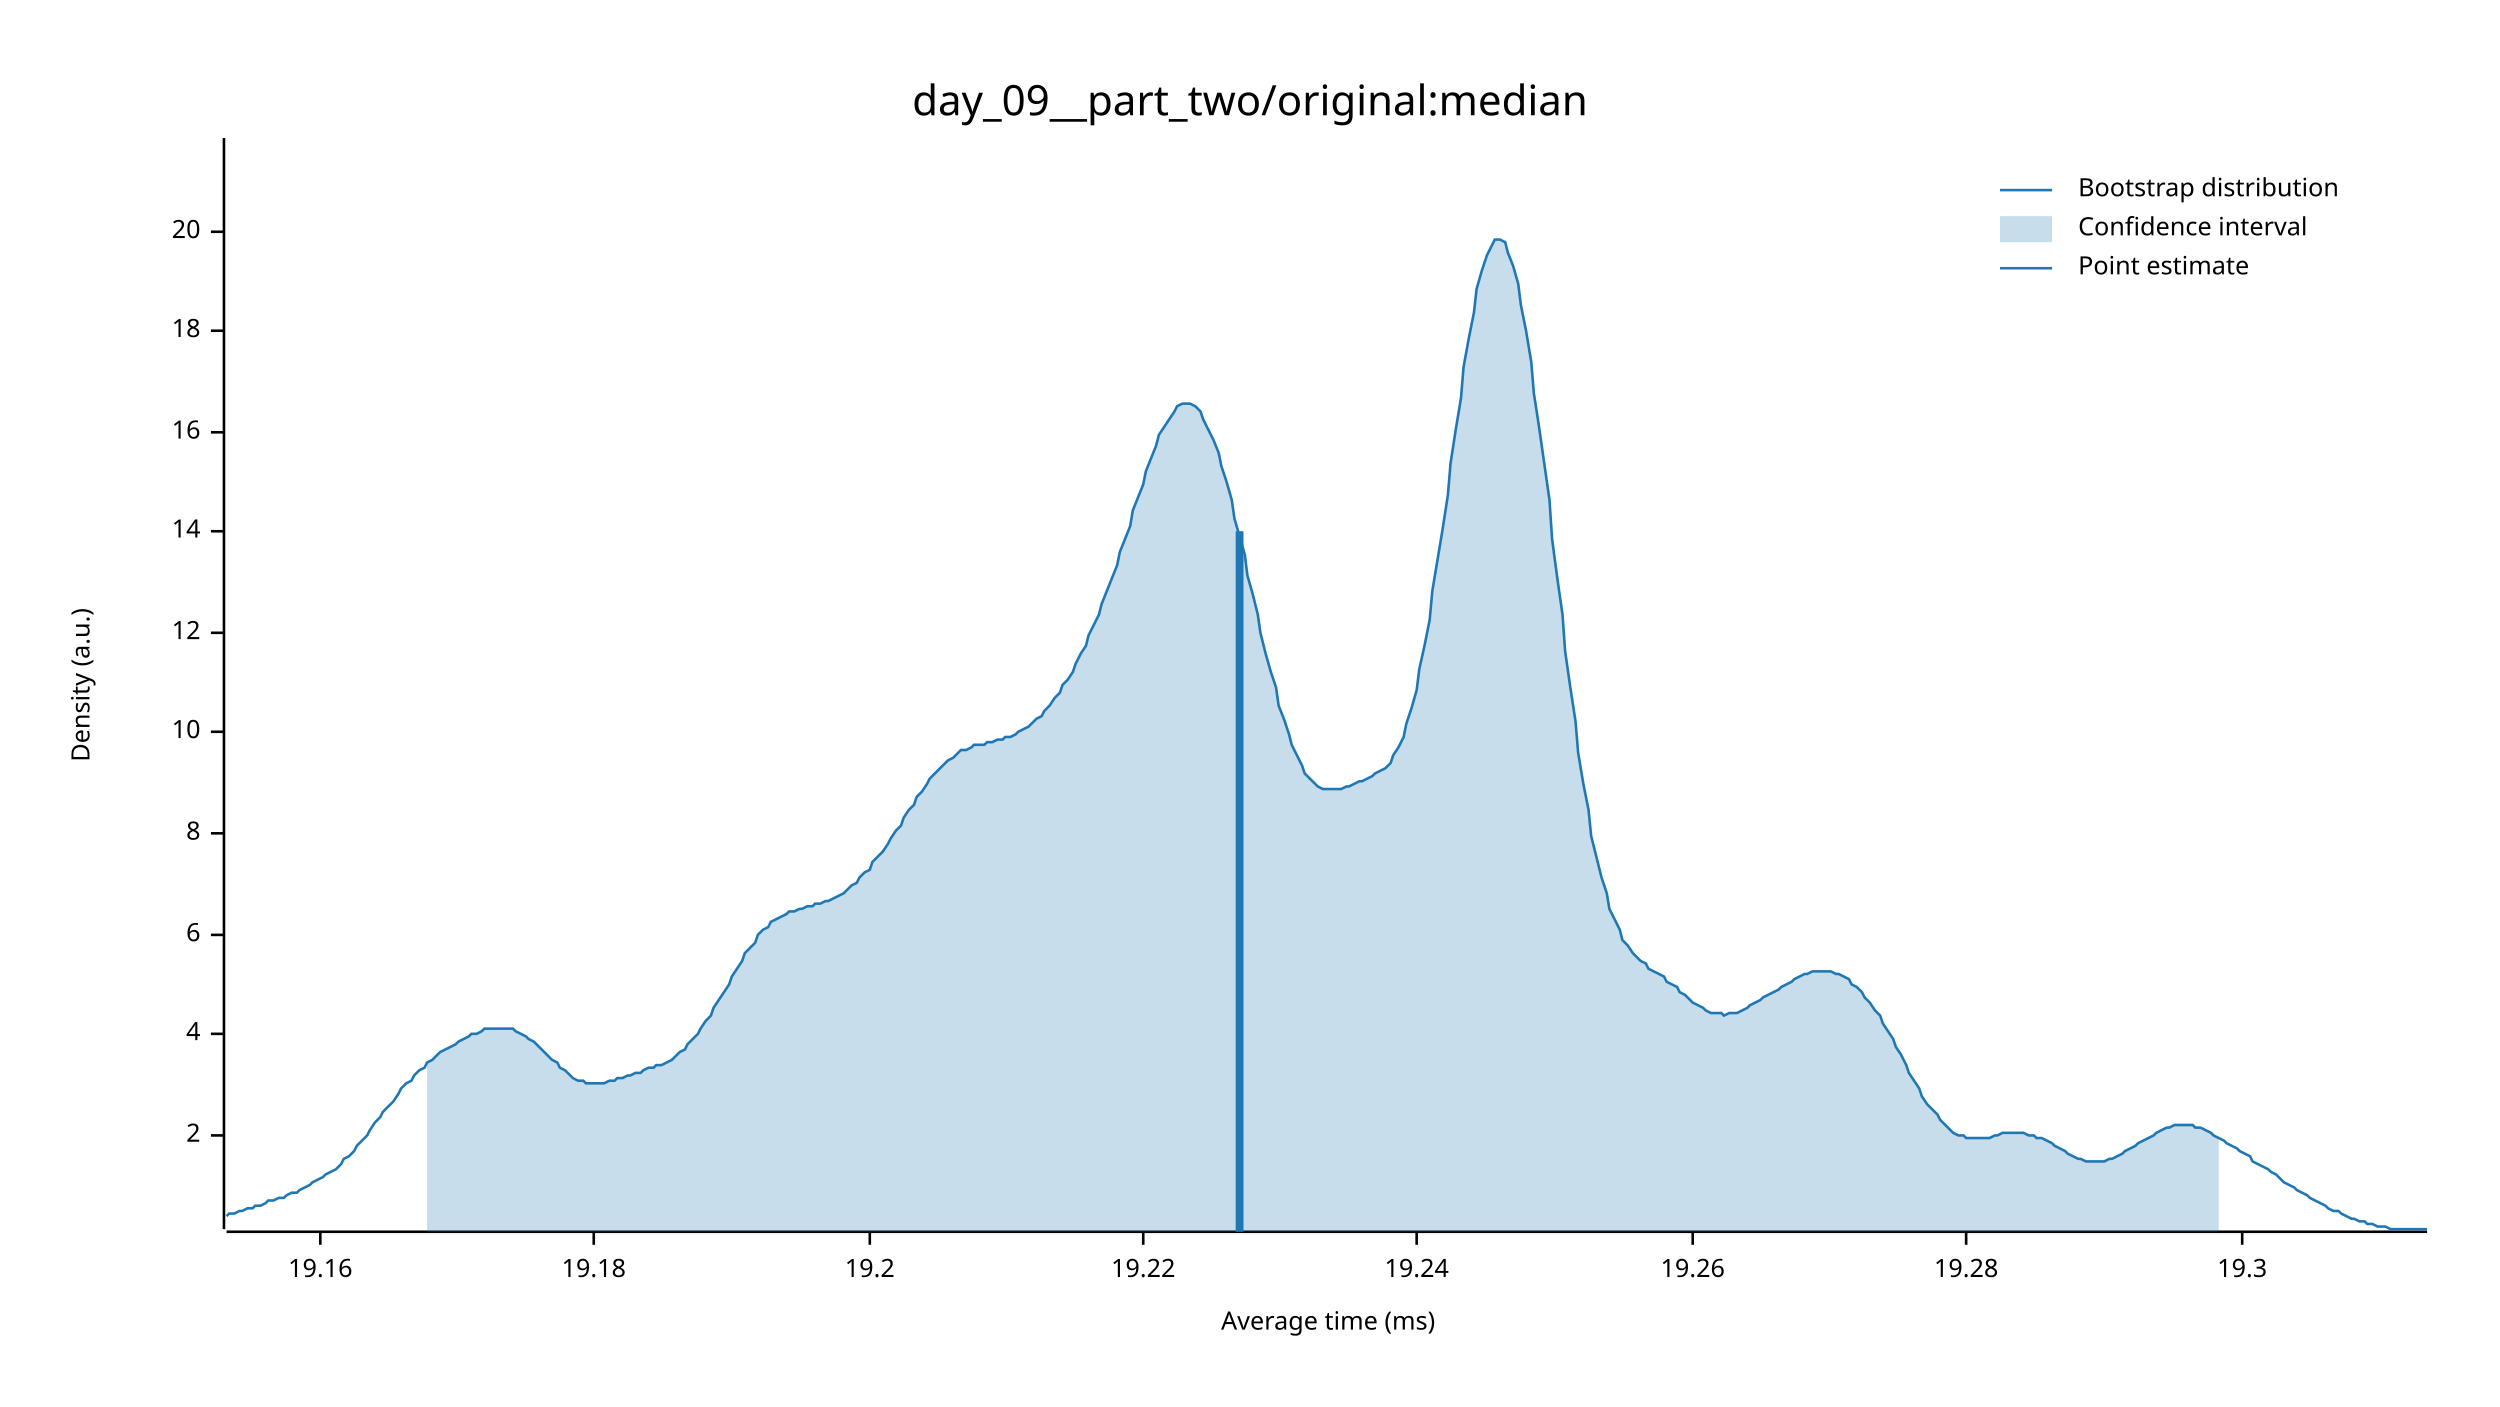
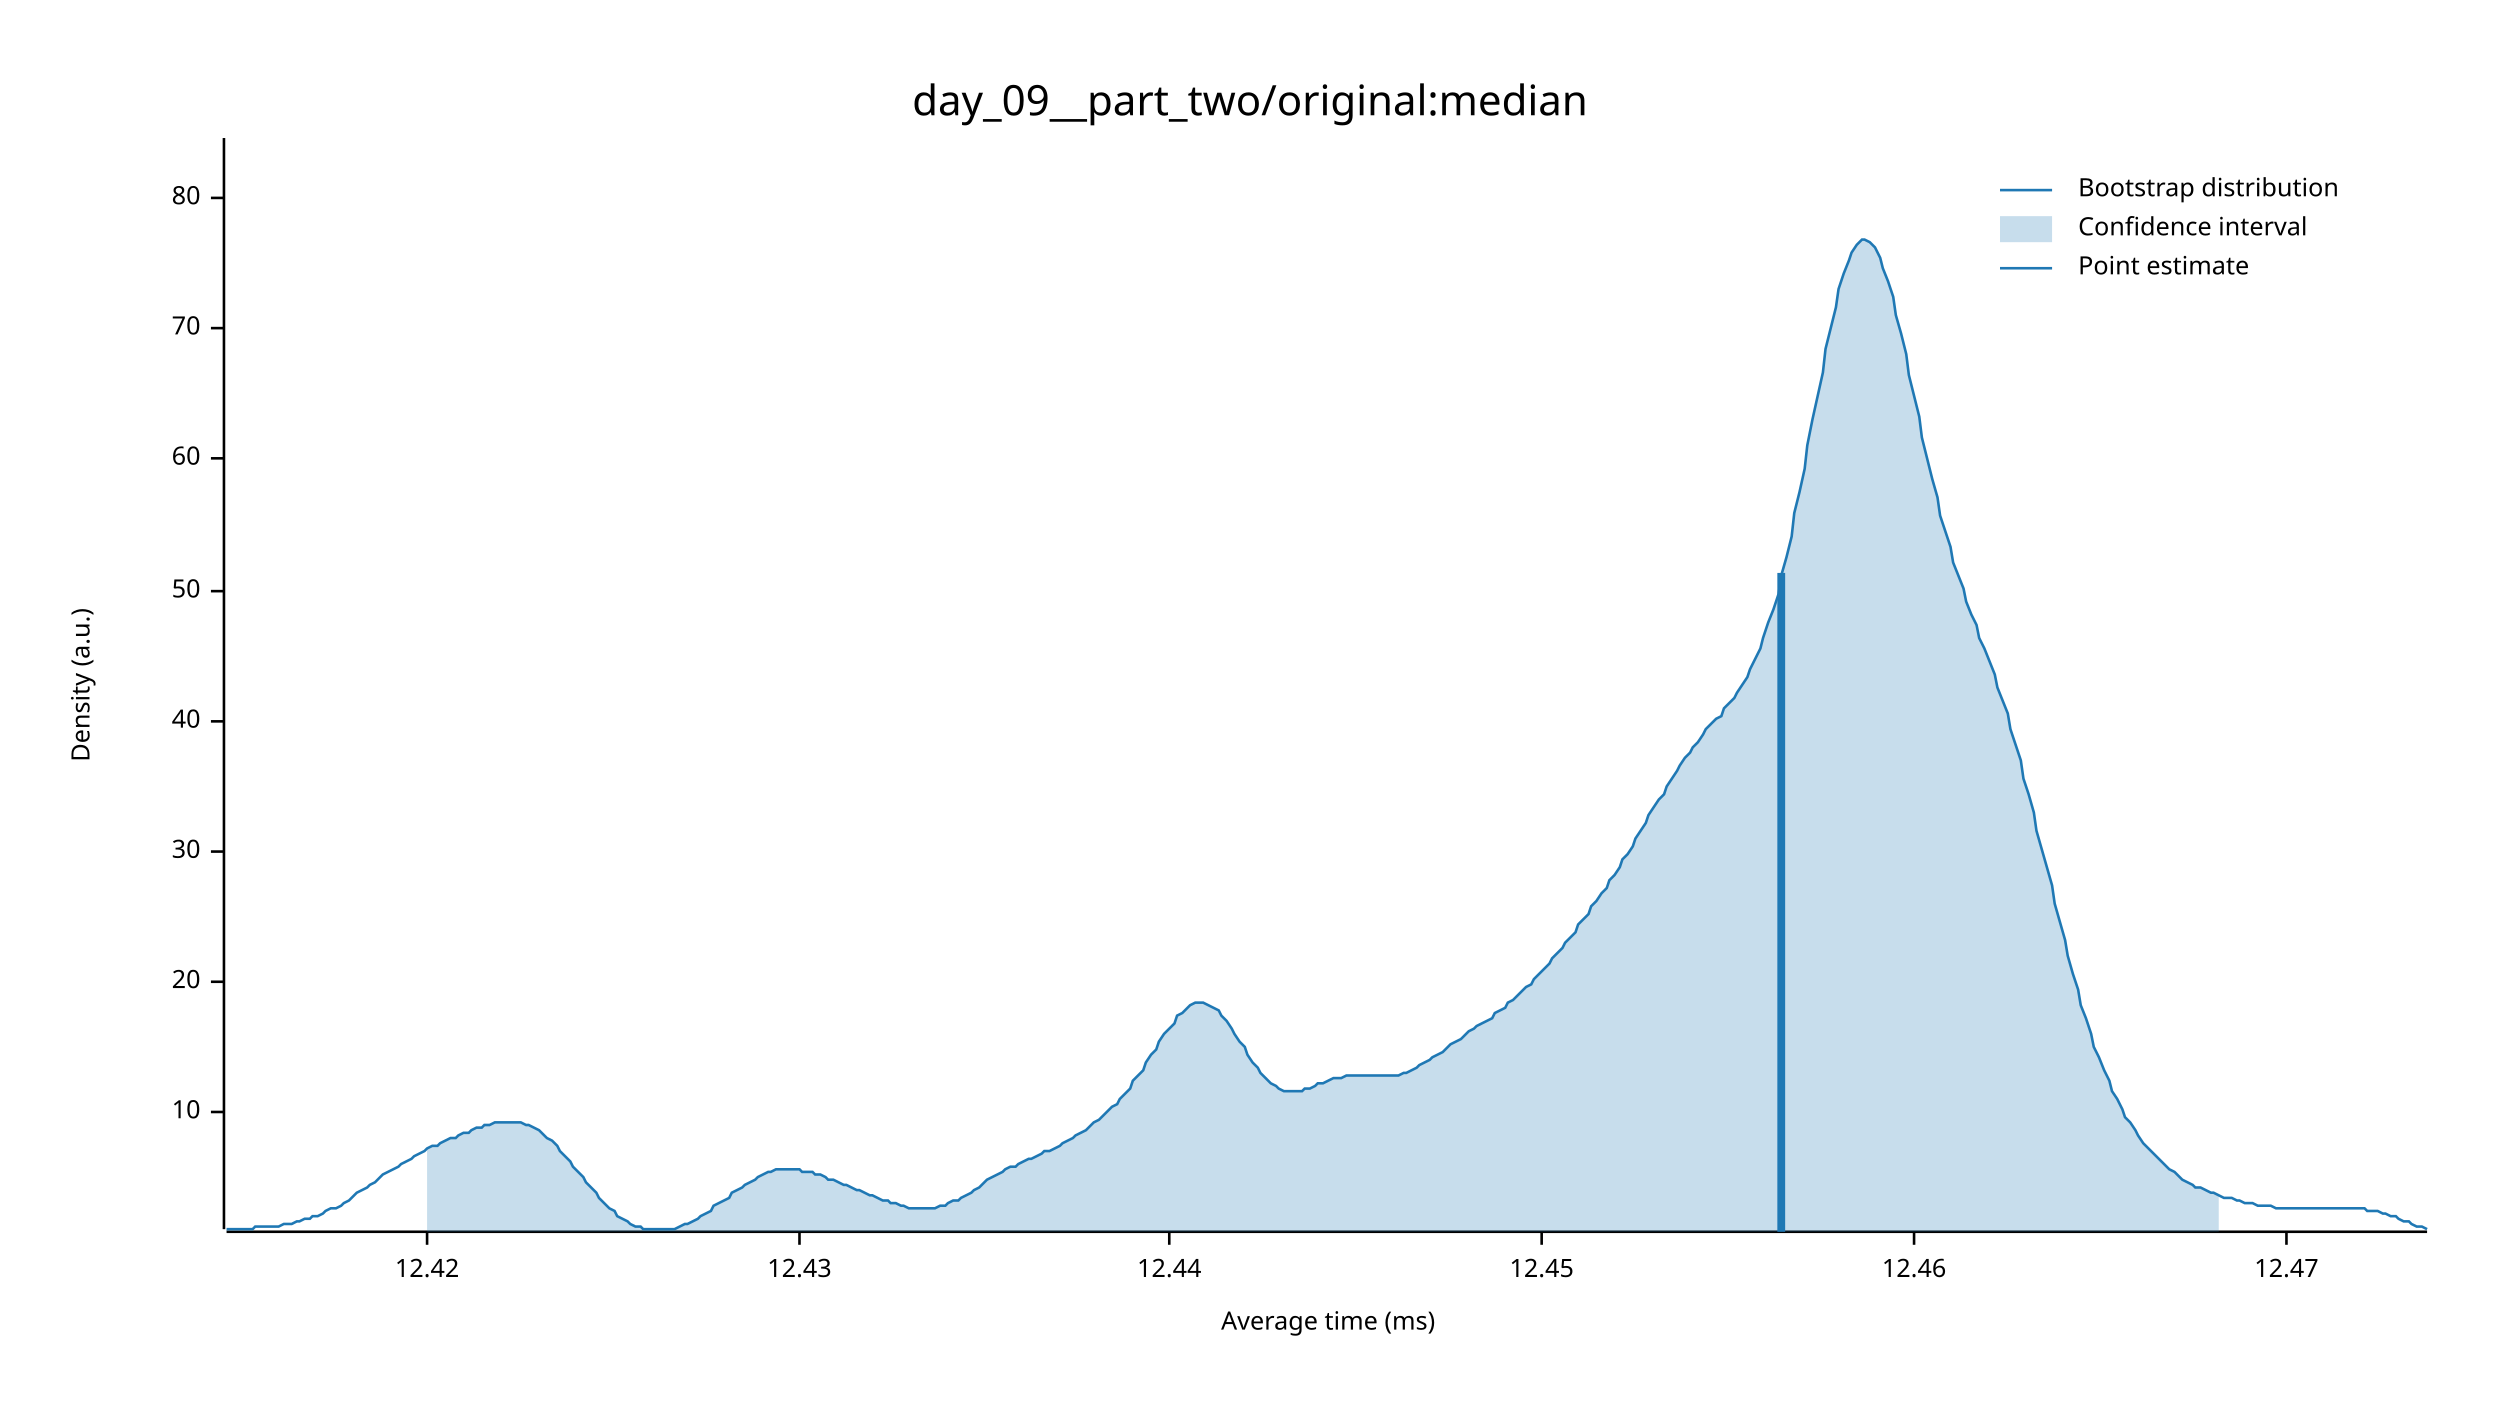
<svg xmlns="http://www.w3.org/2000/svg" width="960" height="540" viewBox="0 0 960 540">
  <text x="480" y="32" dy="0.76em" text-anchor="middle" font-family="sans-serif" font-size="16.129" opacity="1" fill="#000000">
day_09__part_two/original:median
</text>
  <text x="27" y="263" dy="0.76em" text-anchor="middle" font-family="sans-serif" font-size="9.677" opacity="1" fill="#000000" transform="rotate(270, 27, 263)">
Density (a.u.)
</text>
  <text x="510" y="513" dy="-0.5ex" text-anchor="middle" font-family="sans-serif" font-size="9.677" opacity="1" fill="#000000">
Average time (ms)
</text>
  <polyline fill="none" opacity="1" stroke="#000000" stroke-width="1" points="86,53 86,472 " />
-   <text x="77" y="436" dy="0.5ex" text-anchor="end" font-family="sans-serif" font-size="9.677" opacity="1" fill="#000000">
- 2
- </text>
-   <polyline fill="none" opacity="1" stroke="#000000" stroke-width="1" points="81,436 86,436 " />
-   <text x="77" y="397" dy="0.5ex" text-anchor="end" font-family="sans-serif" font-size="9.677" opacity="1" fill="#000000">
- 4
- </text>
-   <polyline fill="none" opacity="1" stroke="#000000" stroke-width="1" points="81,397 86,397 " />
-   <text x="77" y="359" dy="0.5ex" text-anchor="end" font-family="sans-serif" font-size="9.677" opacity="1" fill="#000000">
- 6
- </text>
-   <polyline fill="none" opacity="1" stroke="#000000" stroke-width="1" points="81,359 86,359 " />
-   <text x="77" y="320" dy="0.5ex" text-anchor="end" font-family="sans-serif" font-size="9.677" opacity="1" fill="#000000">
- 8
- </text>
-   <polyline fill="none" opacity="1" stroke="#000000" stroke-width="1" points="81,320 86,320 " />
-   <text x="77" y="281" dy="0.5ex" text-anchor="end" font-family="sans-serif" font-size="9.677" opacity="1" fill="#000000">
+   <text x="77" y="427" dy="0.5ex" text-anchor="end" font-family="sans-serif" font-size="9.677" opacity="1" fill="#000000">
10
</text>
-   <polyline fill="none" opacity="1" stroke="#000000" stroke-width="1" points="81,281 86,281 " />
-   <text x="77" y="243" dy="0.5ex" text-anchor="end" font-family="sans-serif" font-size="9.677" opacity="1" fill="#000000">
- 12
- </text>
-   <polyline fill="none" opacity="1" stroke="#000000" stroke-width="1" points="81,243 86,243 " />
-   <text x="77" y="204" dy="0.5ex" text-anchor="end" font-family="sans-serif" font-size="9.677" opacity="1" fill="#000000">
- 14
- </text>
-   <polyline fill="none" opacity="1" stroke="#000000" stroke-width="1" points="81,204 86,204 " />
-   <text x="77" y="166" dy="0.5ex" text-anchor="end" font-family="sans-serif" font-size="9.677" opacity="1" fill="#000000">
- 16
- </text>
-   <polyline fill="none" opacity="1" stroke="#000000" stroke-width="1" points="81,166 86,166 " />
-   <text x="77" y="127" dy="0.5ex" text-anchor="end" font-family="sans-serif" font-size="9.677" opacity="1" fill="#000000">
- 18
- </text>
-   <polyline fill="none" opacity="1" stroke="#000000" stroke-width="1" points="81,127 86,127 " />
-   <text x="77" y="89" dy="0.5ex" text-anchor="end" font-family="sans-serif" font-size="9.677" opacity="1" fill="#000000">
+   <polyline fill="none" opacity="1" stroke="#000000" stroke-width="1" points="81,427 86,427 " />
+   <text x="77" y="377" dy="0.5ex" text-anchor="end" font-family="sans-serif" font-size="9.677" opacity="1" fill="#000000">
20
</text>
-   <polyline fill="none" opacity="1" stroke="#000000" stroke-width="1" points="81,89 86,89 " />
+   <polyline fill="none" opacity="1" stroke="#000000" stroke-width="1" points="81,377 86,377 " />
+   <text x="77" y="327" dy="0.5ex" text-anchor="end" font-family="sans-serif" font-size="9.677" opacity="1" fill="#000000">
+ 30
+ </text>
+   <polyline fill="none" opacity="1" stroke="#000000" stroke-width="1" points="81,327 86,327 " />
+   <text x="77" y="277" dy="0.5ex" text-anchor="end" font-family="sans-serif" font-size="9.677" opacity="1" fill="#000000">
+ 40
+ </text>
+   <polyline fill="none" opacity="1" stroke="#000000" stroke-width="1" points="81,277 86,277 " />
+   <text x="77" y="227" dy="0.5ex" text-anchor="end" font-family="sans-serif" font-size="9.677" opacity="1" fill="#000000">
+ 50
+ </text>
+   <polyline fill="none" opacity="1" stroke="#000000" stroke-width="1" points="81,227 86,227 " />
+   <text x="77" y="176" dy="0.5ex" text-anchor="end" font-family="sans-serif" font-size="9.677" opacity="1" fill="#000000">
+ 60
+ </text>
+   <polyline fill="none" opacity="1" stroke="#000000" stroke-width="1" points="81,176 86,176 " />
+   <text x="77" y="126" dy="0.5ex" text-anchor="end" font-family="sans-serif" font-size="9.677" opacity="1" fill="#000000">
+ 70
+ </text>
+   <polyline fill="none" opacity="1" stroke="#000000" stroke-width="1" points="81,126 86,126 " />
+   <text x="77" y="76" dy="0.5ex" text-anchor="end" font-family="sans-serif" font-size="9.677" opacity="1" fill="#000000">
+ 80
+ </text>
+   <polyline fill="none" opacity="1" stroke="#000000" stroke-width="1" points="81,76 86,76 " />
  <polyline fill="none" opacity="1" stroke="#000000" stroke-width="1" points="87,473 932,473 " />
-   <text x="123" y="483" dy="0.76em" text-anchor="middle" font-family="sans-serif" font-size="9.677" opacity="1" fill="#000000">
- 19.16
+   <text x="164" y="483" dy="0.76em" text-anchor="middle" font-family="sans-serif" font-size="9.677" opacity="1" fill="#000000">
+ 12.42
</text>
-   <polyline fill="none" opacity="1" stroke="#000000" stroke-width="1" points="123,473 123,478 " />
-   <text x="228" y="483" dy="0.76em" text-anchor="middle" font-family="sans-serif" font-size="9.677" opacity="1" fill="#000000">
- 19.18
+   <polyline fill="none" opacity="1" stroke="#000000" stroke-width="1" points="164,473 164,478 " />
+   <text x="307" y="483" dy="0.76em" text-anchor="middle" font-family="sans-serif" font-size="9.677" opacity="1" fill="#000000">
+ 12.43
</text>
-   <polyline fill="none" opacity="1" stroke="#000000" stroke-width="1" points="228,473 228,478 " />
-   <text x="334" y="483" dy="0.76em" text-anchor="middle" font-family="sans-serif" font-size="9.677" opacity="1" fill="#000000">
- 19.2
+   <polyline fill="none" opacity="1" stroke="#000000" stroke-width="1" points="307,473 307,478 " />
+   <text x="449" y="483" dy="0.76em" text-anchor="middle" font-family="sans-serif" font-size="9.677" opacity="1" fill="#000000">
+ 12.44
</text>
-   <polyline fill="none" opacity="1" stroke="#000000" stroke-width="1" points="334,473 334,478 " />
-   <text x="439" y="483" dy="0.76em" text-anchor="middle" font-family="sans-serif" font-size="9.677" opacity="1" fill="#000000">
- 19.22
+   <polyline fill="none" opacity="1" stroke="#000000" stroke-width="1" points="449,473 449,478 " />
+   <text x="592" y="483" dy="0.76em" text-anchor="middle" font-family="sans-serif" font-size="9.677" opacity="1" fill="#000000">
+ 12.45
</text>
-   <polyline fill="none" opacity="1" stroke="#000000" stroke-width="1" points="439,473 439,478 " />
-   <text x="544" y="483" dy="0.76em" text-anchor="middle" font-family="sans-serif" font-size="9.677" opacity="1" fill="#000000">
- 19.24
+   <polyline fill="none" opacity="1" stroke="#000000" stroke-width="1" points="592,473 592,478 " />
+   <text x="735" y="483" dy="0.76em" text-anchor="middle" font-family="sans-serif" font-size="9.677" opacity="1" fill="#000000">
+ 12.46
</text>
-   <polyline fill="none" opacity="1" stroke="#000000" stroke-width="1" points="544,473 544,478 " />
-   <text x="650" y="483" dy="0.76em" text-anchor="middle" font-family="sans-serif" font-size="9.677" opacity="1" fill="#000000">
- 19.26
+   <polyline fill="none" opacity="1" stroke="#000000" stroke-width="1" points="735,473 735,478 " />
+   <text x="878" y="483" dy="0.76em" text-anchor="middle" font-family="sans-serif" font-size="9.677" opacity="1" fill="#000000">
+ 12.47
</text>
-   <polyline fill="none" opacity="1" stroke="#000000" stroke-width="1" points="650,473 650,478 " />
-   <text x="755" y="483" dy="0.76em" text-anchor="middle" font-family="sans-serif" font-size="9.677" opacity="1" fill="#000000">
- 19.28
- </text>
-   <polyline fill="none" opacity="1" stroke="#000000" stroke-width="1" points="755,473 755,478 " />
-   <text x="861" y="483" dy="0.76em" text-anchor="middle" font-family="sans-serif" font-size="9.677" opacity="1" fill="#000000">
- 19.3
- </text>
-   <polyline fill="none" opacity="1" stroke="#000000" stroke-width="1" points="861,473 861,478 " />
-   <polyline fill="none" opacity="1" stroke="#1F78B4" stroke-width="1" points="87,467 88,466 90,466 92,465 93,465 95,464 97,464 98,463 100,463 102,462 103,461 105,461 107,460 109,460 110,459 112,458 114,458 115,457 117,456 119,455 120,454 122,453 124,452 125,451 127,450 129,449 131,447 132,445 134,444 136,442 137,440 139,438 141,436 142,434 144,431 146,429 147,427 149,425 151,423 153,420 154,418 156,416 158,415 159,413 161,411 163,410 164,408 166,407 168,405 169,404 171,403 173,402 175,401 176,400 178,399 180,398 181,397 183,397 185,396 186,395 188,395 190,395 191,395 193,395 195,395 197,395 198,396 200,397 202,398 203,399 205,400 207,402 208,403 210,405 212,407 214,408 215,410 217,411 219,413 220,414 222,415 224,415 225,416 227,416 229,416 230,416 232,416 234,415 236,415 237,414 239,414 241,413 242,413 244,412 246,412 247,411 249,410 251,410 252,409 254,409 256,408 258,407 259,406 261,404 263,403 264,401 266,399 268,397 269,395 271,392 273,390 274,387 276,384 278,381 280,378 281,375 283,372 285,369 286,366 288,364 290,362 291,359 293,357 295,356 296,354 298,353 300,352 302,351 303,350 305,350 307,349 308,349 310,348 312,348 313,347 315,347 317,346 318,346 320,345 322,344 324,343 325,342 327,340 329,339 330,337 332,335 334,334 335,331 337,329 339,327 341,324 342,322 344,319 346,317 347,314 349,311 351,309 352,306 354,304 356,301 357,299 359,297 361,295 363,293 364,292 366,291 368,289 369,288 371,288 373,287 374,286 376,286 378,286 379,285 381,285 383,284 385,284 386,283 388,283 390,282 391,281 393,280 395,279 396,278 398,276 400,275 401,273 403,271 405,268 407,266 408,263 410,261 412,258 413,255 415,251 417,248 418,244 420,240 422,236 423,232 425,227 427,222 429,217 430,212 432,207 434,202 435,196 437,191 439,186 440,181 442,176 444,171 445,167 447,164 449,161 451,158 452,156 454,155 456,155 457,155 459,156 461,158 462,161 464,165 466,169 468,174 469,179 471,185 473,192 474,199 476,206 478,213 479,221 481,228 483,236 484,243 486,251 488,258 490,264 491,271 493,276 495,282 496,286 498,290 500,294 501,297 503,299 505,301 506,302 508,303 510,303 512,303 513,303 515,303 517,302 518,302 520,301 522,300 523,300 525,299 527,298 528,297 530,296 532,295 534,293 535,290 537,287 539,283 540,278 542,272 544,265 545,257 547,248 549,238 550,227 552,215 554,203 556,190 557,178 559,165 561,153 562,141 564,130 566,120 567,111 569,104 571,98 573,94 574,92 576,92 578,93 579,97 581,102 583,109 584,117 586,127 588,139 589,151 591,164 593,178 595,192 596,207 598,222 600,236 601,250 603,264 605,277 606,289 608,301 610,311 611,321 613,329 615,337 617,343 618,349 620,353 622,357 623,361 625,363 627,366 628,367 630,369 632,370 633,372 635,373 637,374 639,375 640,377 642,378 644,379 645,381 647,382 649,384 650,385 652,386 654,387 655,388 657,389 659,389 661,389 662,390 664,389 666,389 667,389 669,388 671,387 672,386 674,385 676,384 677,383 679,382 681,381 683,380 684,379 686,378 688,377 689,376 691,375 693,374 694,374 696,373 698,373 700,373 701,373 703,373 705,374 706,374 708,375 710,376 711,378 713,379 715,381 716,383 718,385 720,388 722,390 723,393 725,396 727,399 728,402 730,405 732,409 733,412 735,415 737,418 738,421 740,424 742,426 744,428 745,430 747,432 749,434 750,435 752,436 754,436 755,437 757,437 759,437 760,437 762,437 764,437 766,436 767,436 769,435 771,435 772,435 774,435 776,435 777,435 779,436 781,436 782,437 784,437 786,438 788,439 789,440 791,441 793,442 794,443 796,444 798,445 799,445 801,446 803,446 804,446 806,446 808,446 810,445 811,445 813,444 815,443 816,442 818,441 820,440 821,439 823,438 825,437 827,436 828,435 830,434 832,433 833,433 835,432 837,432 838,432 840,432 842,432 843,433 845,433 847,434 849,435 850,436 852,437 854,438 855,439 857,440 859,441 860,442 862,443 864,444 865,446 867,447 869,448 871,449 872,450 874,451 876,453 877,454 879,455 881,456 882,457 884,458 886,459 887,460 889,461 891,462 893,463 894,464 896,465 898,465 899,466 901,467 903,468 904,468 906,469 908,469 909,470 911,470 913,471 915,471 916,471 918,472 920,472 921,472 923,472 925,472 926,472 928,472 930,472 932,472 " />
-   <polygon opacity="0.25" fill="#1F78B4" points="164,408 166,407 168,405 169,404 171,403 173,402 175,401 176,400 178,399 180,398 181,397 183,397 185,396 186,395 188,395 190,395 191,395 193,395 195,395 197,395 198,396 200,397 202,398 203,399 205,400 207,402 208,403 210,405 212,407 214,408 215,410 217,411 219,413 220,414 222,415 224,415 225,416 227,416 229,416 230,416 232,416 234,415 236,415 237,414 239,414 241,413 242,413 244,412 246,412 247,411 249,410 251,410 252,409 254,409 256,408 258,407 259,406 261,404 263,403 264,401 266,399 268,397 269,395 271,392 273,390 274,387 276,384 278,381 280,378 281,375 283,372 285,369 286,366 288,364 290,362 291,359 293,357 295,356 296,354 298,353 300,352 302,351 303,350 305,350 307,349 308,349 310,348 312,348 313,347 315,347 317,346 318,346 320,345 322,344 324,343 325,342 327,340 329,339 330,337 332,335 334,334 335,331 337,329 339,327 341,324 342,322 344,319 346,317 347,314 349,311 351,309 352,306 354,304 356,301 357,299 359,297 361,295 363,293 364,292 366,291 368,289 369,288 371,288 373,287 374,286 376,286 378,286 379,285 381,285 383,284 385,284 386,283 388,283 390,282 391,281 393,280 395,279 396,278 398,276 400,275 401,273 403,271 405,268 407,266 408,263 410,261 412,258 413,255 415,251 417,248 418,244 420,240 422,236 423,232 425,227 427,222 429,217 430,212 432,207 434,202 435,196 437,191 439,186 440,181 442,176 444,171 445,167 447,164 449,161 451,158 452,156 454,155 456,155 457,155 459,156 461,158 462,161 464,165 466,169 468,174 469,179 471,185 473,192 474,199 476,206 478,213 479,221 481,228 483,236 484,243 486,251 488,258 490,264 491,271 493,276 495,282 496,286 498,290 500,294 501,297 503,299 505,301 506,302 508,303 510,303 512,303 513,303 515,303 517,302 518,302 520,301 522,300 523,300 525,299 527,298 528,297 530,296 532,295 534,293 535,290 537,287 539,283 540,278 542,272 544,265 545,257 547,248 549,238 550,227 552,215 554,203 556,190 557,178 559,165 561,153 562,141 564,130 566,120 567,111 569,104 571,98 573,94 574,92 576,92 578,93 579,97 581,102 583,109 584,117 586,127 588,139 589,151 591,164 593,178 595,192 596,207 598,222 600,236 601,250 603,264 605,277 606,289 608,301 610,311 611,321 613,329 615,337 617,343 618,349 620,353 622,357 623,361 625,363 627,366 628,367 630,369 632,370 633,372 635,373 637,374 639,375 640,377 642,378 644,379 645,381 647,382 649,384 650,385 652,386 654,387 655,388 657,389 659,389 661,389 662,390 664,389 666,389 667,389 669,388 671,387 672,386 674,385 676,384 677,383 679,382 681,381 683,380 684,379 686,378 688,377 689,376 691,375 693,374 694,374 696,373 698,373 700,373 701,373 703,373 705,374 706,374 708,375 710,376 711,378 713,379 715,381 716,383 718,385 720,388 722,390 723,393 725,396 727,399 728,402 730,405 732,409 733,412 735,415 737,418 738,421 740,424 742,426 744,428 745,430 747,432 749,434 750,435 752,436 754,436 755,437 757,437 759,437 760,437 762,437 764,437 766,436 767,436 769,435 771,435 772,435 774,435 776,435 777,435 779,436 781,436 782,437 784,437 786,438 788,439 789,440 791,441 793,442 794,443 796,444 798,445 799,445 801,446 803,446 804,446 806,446 808,446 810,445 811,445 813,444 815,443 816,442 818,441 820,440 821,439 823,438 825,437 827,436 828,435 830,434 832,433 833,433 835,432 837,432 838,432 840,432 842,432 843,433 845,433 847,434 849,435 850,436 852,437 852,473 164,473 " />
-   <polyline fill="none" opacity="1" stroke="#1F78B4" stroke-width="3" points="476,473 476,204 " />
+   <polyline fill="none" opacity="1" stroke="#000000" stroke-width="1" points="878,473 878,478 " />
+   <polyline fill="none" opacity="1" stroke="#1F78B4" stroke-width="1" points="87,472 88,472 90,472 92,472 93,472 95,472 97,472 98,471 100,471 102,471 103,471 105,471 107,471 109,470 110,470 112,470 114,469 115,469 117,468 119,468 120,467 122,467 124,466 125,465 127,464 129,464 131,463 132,462 134,461 136,459 137,458 139,457 141,456 142,455 144,454 146,452 147,451 149,450 151,449 153,448 154,447 156,446 158,445 159,444 161,443 163,442 164,441 166,440 168,440 169,439 171,438 173,437 175,437 176,436 178,435 180,435 181,434 183,433 185,433 186,432 188,432 190,431 191,431 193,431 195,431 197,431 198,431 200,431 202,432 203,432 205,433 207,434 208,435 210,437 212,438 214,440 215,442 217,444 219,446 220,448 222,450 224,452 225,454 227,456 229,458 230,460 232,462 234,464 236,465 237,467 239,468 241,469 242,470 244,471 246,471 247,472 249,472 251,472 252,472 254,472 256,472 258,472 259,472 261,471 263,470 264,470 266,469 268,468 269,467 271,466 273,465 274,463 276,462 278,461 280,460 281,458 283,457 285,456 286,455 288,454 290,453 291,452 293,451 295,450 296,450 298,449 300,449 302,449 303,449 305,449 307,449 308,450 310,450 312,450 313,451 315,451 317,452 318,453 320,453 322,454 324,455 325,455 327,456 329,457 330,457 332,458 334,459 335,459 337,460 339,461 341,461 342,462 344,462 346,463 347,463 349,464 351,464 352,464 354,464 356,464 357,464 359,464 361,463 363,463 364,462 366,461 368,461 369,460 371,459 373,458 374,457 376,456 378,454 379,453 381,452 383,451 385,450 386,449 388,448 390,448 391,447 393,446 395,445 396,445 398,444 400,443 401,442 403,442 405,441 407,440 408,439 410,438 412,437 413,436 415,435 417,434 418,433 420,431 422,430 423,429 425,427 427,425 429,424 430,422 432,420 434,418 435,415 437,413 439,411 440,408 442,405 444,403 445,400 447,397 449,395 451,393 452,390 454,389 456,387 457,386 459,385 461,385 462,385 464,386 466,387 468,388 469,390 471,392 473,395 474,397 476,400 478,402 479,405 481,408 483,410 484,412 486,414 488,416 490,417 491,418 493,419 495,419 496,419 498,419 500,419 501,418 503,418 505,417 506,416 508,416 510,415 512,414 513,414 515,414 517,413 518,413 520,413 522,413 523,413 525,413 527,413 528,413 530,413 532,413 534,413 535,413 537,413 539,412 540,412 542,411 544,410 545,409 547,408 549,407 550,406 552,405 554,404 556,402 557,401 559,400 561,399 562,398 564,396 566,395 567,394 569,393 571,392 573,391 574,389 576,388 578,387 579,385 581,384 583,382 584,381 586,379 588,378 589,376 591,374 593,372 595,370 596,368 598,366 600,364 601,362 603,360 605,358 606,355 608,353 610,351 611,348 613,346 615,343 617,341 618,338 620,336 622,333 623,330 625,328 627,325 628,322 630,319 632,316 633,313 635,310 637,307 639,305 640,302 642,299 644,296 645,294 647,291 649,289 650,287 652,285 654,282 655,280 657,278 659,276 661,275 662,272 664,270 666,268 667,266 669,263 671,260 672,257 674,253 676,249 677,245 679,239 681,234 683,228 684,221 686,214 688,206 689,197 691,189 693,180 694,171 696,161 698,152 700,143 701,134 703,126 705,118 706,111 708,105 710,100 711,97 713,94 715,92 716,92 718,93 720,95 722,99 723,103 725,108 727,114 728,121 730,128 732,136 733,144 735,152 737,160 738,168 740,176 742,184 744,191 745,198 747,204 749,210 750,216 752,221 754,226 755,231 757,236 759,240 760,245 762,249 764,254 766,259 767,264 769,269 771,274 772,280 774,286 776,292 777,299 779,305 781,312 782,319 784,326 786,333 788,340 789,347 791,354 793,361 794,367 796,374 798,380 799,386 801,391 803,397 804,402 806,406 808,411 810,415 811,419 813,422 815,426 816,429 818,431 820,434 821,436 823,439 825,441 827,443 828,444 830,446 832,448 833,449 835,450 837,452 838,453 840,454 842,455 843,456 845,456 847,457 849,458 850,458 852,459 854,460 855,460 857,460 859,461 860,461 862,462 864,462 865,462 867,463 869,463 871,463 872,463 874,464 876,464 877,464 879,464 881,464 882,464 884,464 886,464 887,464 889,464 891,464 893,464 894,464 896,464 898,464 899,464 901,464 903,464 904,464 906,464 908,464 909,465 911,465 913,465 915,466 916,466 918,467 920,467 921,468 923,469 925,469 926,470 928,471 930,471 932,472 " />
+   <polygon opacity="0.25" fill="#1F78B4" points="164,441 166,440 168,440 169,439 171,438 173,437 175,437 176,436 178,435 180,435 181,434 183,433 185,433 186,432 188,432 190,431 191,431 193,431 195,431 197,431 198,431 200,431 202,432 203,432 205,433 207,434 208,435 210,437 212,438 214,440 215,442 217,444 219,446 220,448 222,450 224,452 225,454 227,456 229,458 230,460 232,462 234,464 236,465 237,467 239,468 241,469 242,470 244,471 246,471 247,472 249,472 251,472 252,472 254,472 256,472 258,472 259,472 261,471 263,470 264,470 266,469 268,468 269,467 271,466 273,465 274,463 276,462 278,461 280,460 281,458 283,457 285,456 286,455 288,454 290,453 291,452 293,451 295,450 296,450 298,449 300,449 302,449 303,449 305,449 307,449 308,450 310,450 312,450 313,451 315,451 317,452 318,453 320,453 322,454 324,455 325,455 327,456 329,457 330,457 332,458 334,459 335,459 337,460 339,461 341,461 342,462 344,462 346,463 347,463 349,464 351,464 352,464 354,464 356,464 357,464 359,464 361,463 363,463 364,462 366,461 368,461 369,460 371,459 373,458 374,457 376,456 378,454 379,453 381,452 383,451 385,450 386,449 388,448 390,448 391,447 393,446 395,445 396,445 398,444 400,443 401,442 403,442 405,441 407,440 408,439 410,438 412,437 413,436 415,435 417,434 418,433 420,431 422,430 423,429 425,427 427,425 429,424 430,422 432,420 434,418 435,415 437,413 439,411 440,408 442,405 444,403 445,400 447,397 449,395 451,393 452,390 454,389 456,387 457,386 459,385 461,385 462,385 464,386 466,387 468,388 469,390 471,392 473,395 474,397 476,400 478,402 479,405 481,408 483,410 484,412 486,414 488,416 490,417 491,418 493,419 495,419 496,419 498,419 500,419 501,418 503,418 505,417 506,416 508,416 510,415 512,414 513,414 515,414 517,413 518,413 520,413 522,413 523,413 525,413 527,413 528,413 530,413 532,413 534,413 535,413 537,413 539,412 540,412 542,411 544,410 545,409 547,408 549,407 550,406 552,405 554,404 556,402 557,401 559,400 561,399 562,398 564,396 566,395 567,394 569,393 571,392 573,391 574,389 576,388 578,387 579,385 581,384 583,382 584,381 586,379 588,378 589,376 591,374 593,372 595,370 596,368 598,366 600,364 601,362 603,360 605,358 606,355 608,353 610,351 611,348 613,346 615,343 617,341 618,338 620,336 622,333 623,330 625,328 627,325 628,322 630,319 632,316 633,313 635,310 637,307 639,305 640,302 642,299 644,296 645,294 647,291 649,289 650,287 652,285 654,282 655,280 657,278 659,276 661,275 662,272 664,270 666,268 667,266 669,263 671,260 672,257 674,253 676,249 677,245 679,239 681,234 683,228 684,221 686,214 688,206 689,197 691,189 693,180 694,171 696,161 698,152 700,143 701,134 703,126 705,118 706,111 708,105 710,100 711,97 713,94 715,92 716,92 718,93 720,95 722,99 723,103 725,108 727,114 728,121 730,128 732,136 733,144 735,152 737,160 738,168 740,176 742,184 744,191 745,198 747,204 749,210 750,216 752,221 754,226 755,231 757,236 759,240 760,245 762,249 764,254 766,259 767,264 769,269 771,274 772,280 774,286 776,292 777,299 779,305 781,312 782,319 784,326 786,333 788,340 789,347 791,354 793,361 794,367 796,374 798,380 799,386 801,391 803,397 804,402 806,406 808,411 810,415 811,419 813,422 815,426 816,429 818,431 820,434 821,436 823,439 825,441 827,443 828,444 830,446 832,448 833,449 835,450 837,452 838,453 840,454 842,455 843,456 845,456 847,457 849,458 850,458 852,459 852,473 164,473 " />
+   <polyline fill="none" opacity="1" stroke="#1F78B4" stroke-width="3" points="684,473 684,220 " />
  <text x="798" y="68" dy="0.76em" text-anchor="start" font-family="sans-serif" font-size="9.677" opacity="1" fill="#000000">
Bootstrap distribution
</text>
  <text x="798" y="83" dy="0.76em" text-anchor="start" font-family="sans-serif" font-size="9.677" opacity="1" fill="#000000">
Confidence interval
</text>
  <text x="798" y="98" dy="0.76em" text-anchor="start" font-family="sans-serif" font-size="9.677" opacity="1" fill="#000000">
Point estimate
</text>
  <polyline fill="none" opacity="1" stroke="#1F78B4" stroke-width="1" points="768,73 788,73 " />
  <rect x="768" y="83" width="20" height="10" opacity="0.25" fill="#1F78B4" stroke="none" />
  <polyline fill="none" opacity="1" stroke="#1F78B4" stroke-width="1" points="768,103 788,103 " />
</svg>
